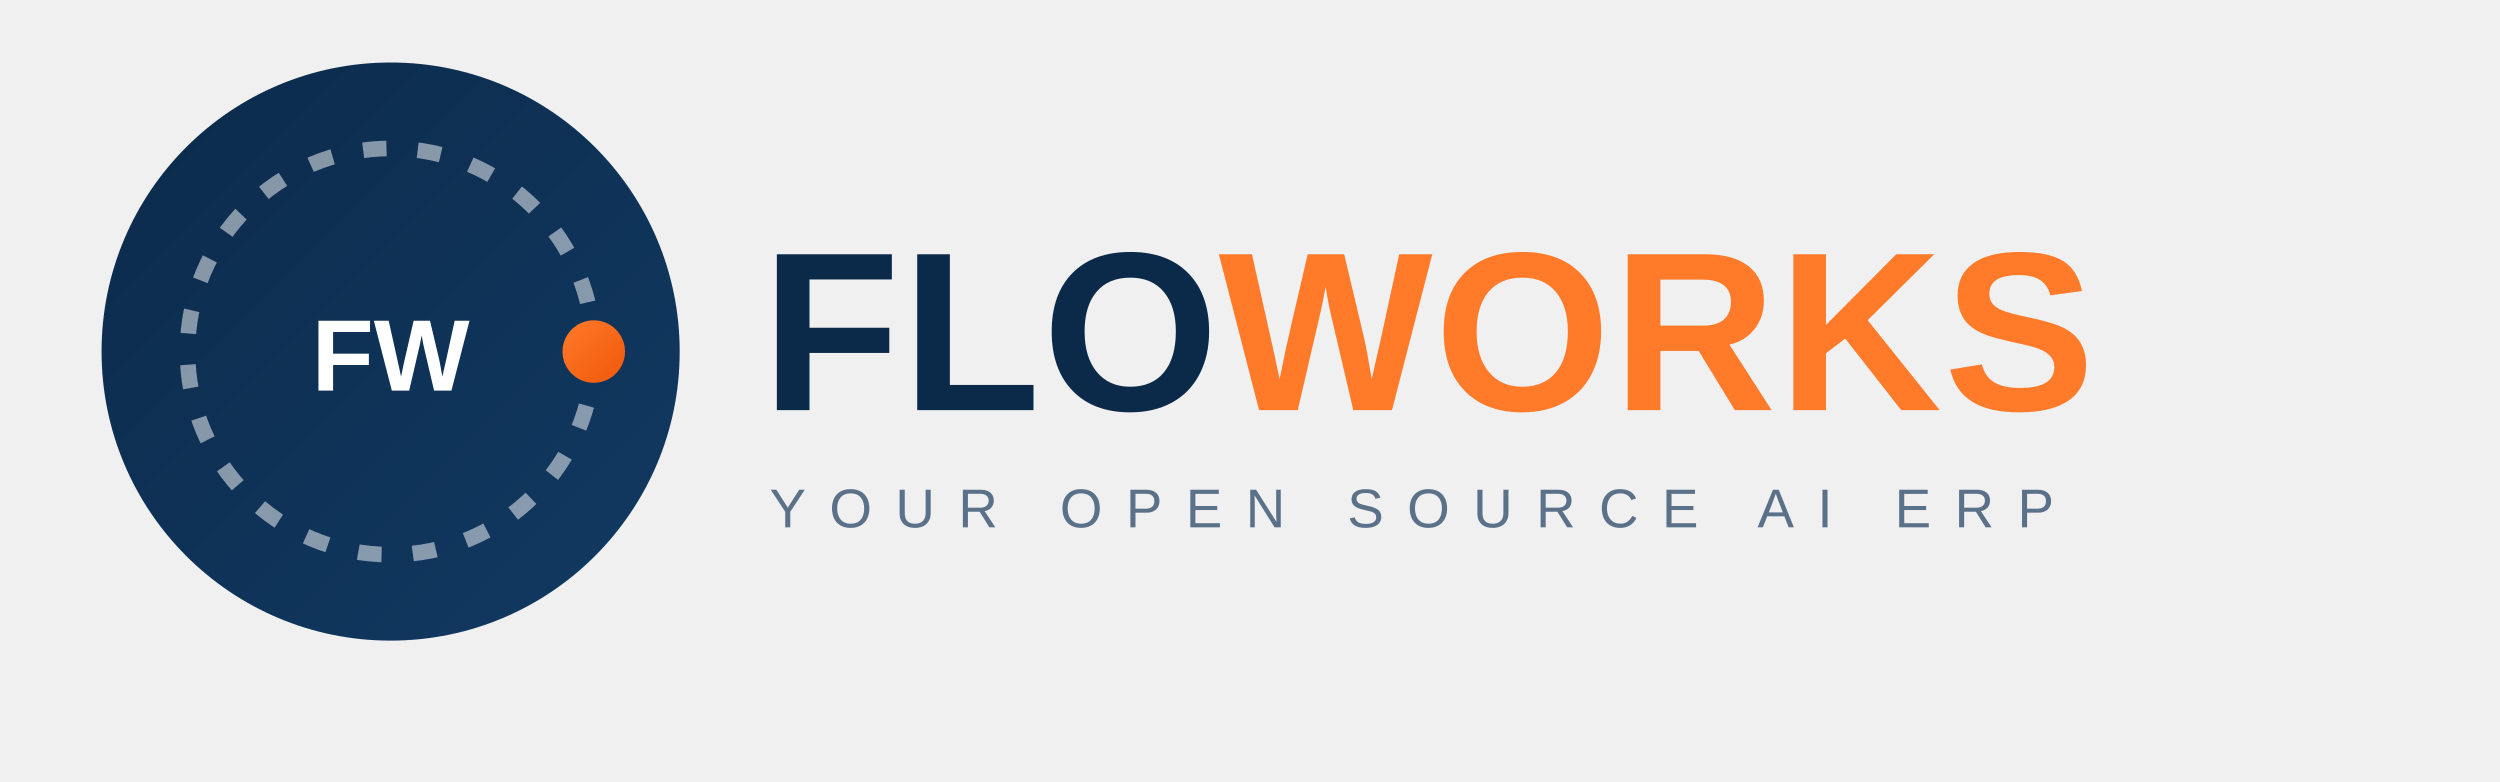
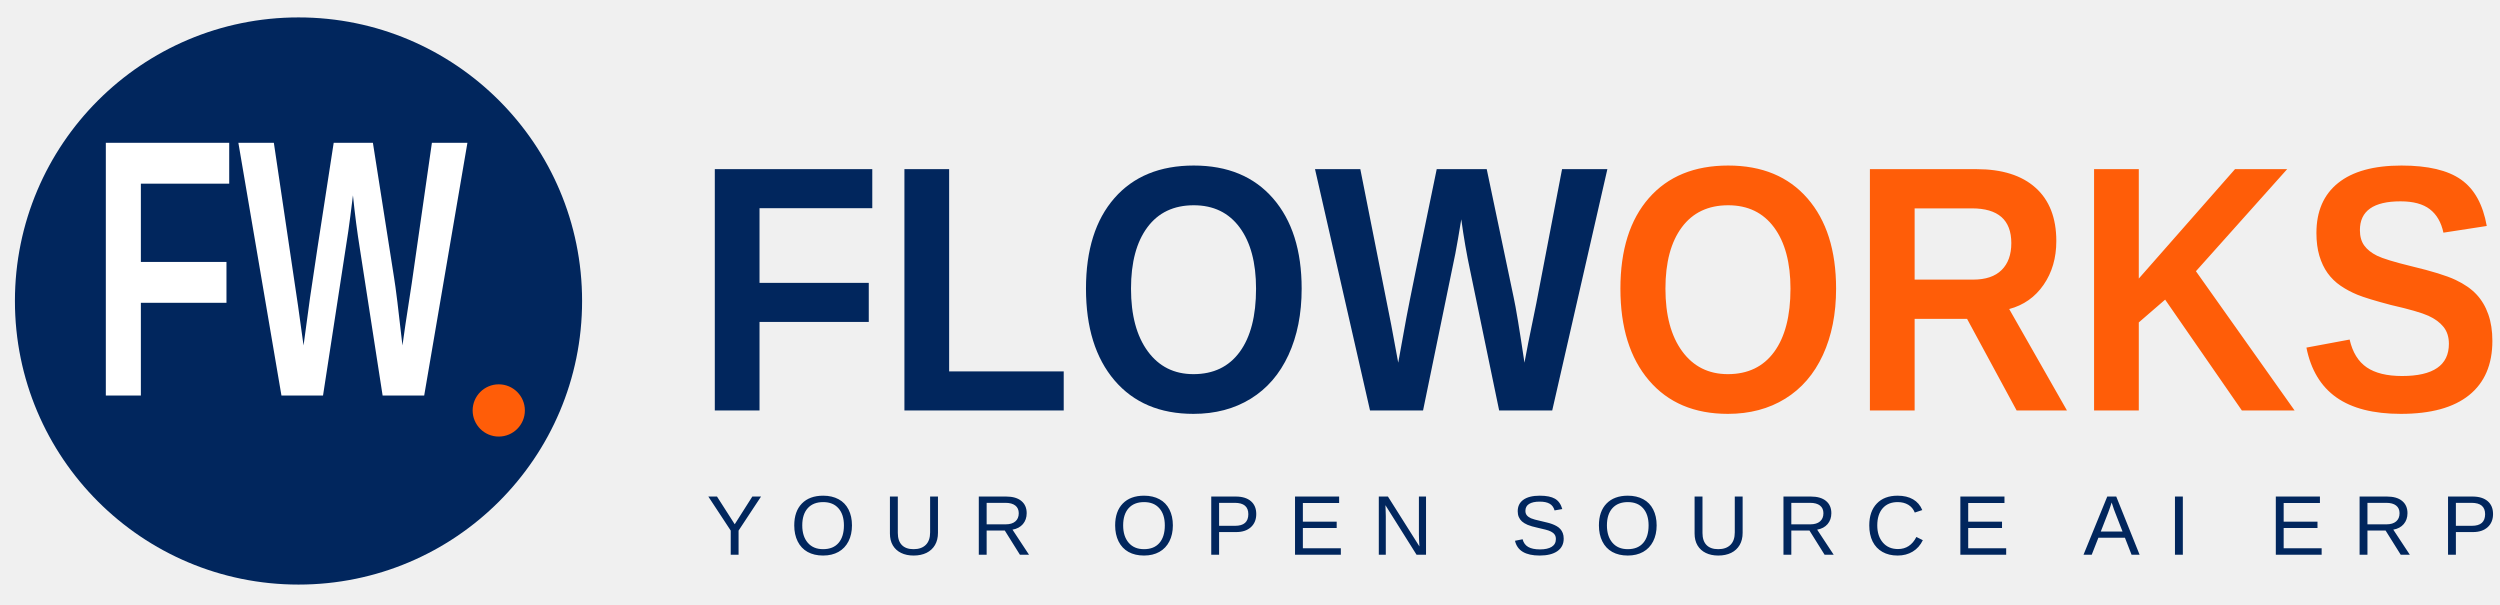
- <svg xmlns="http://www.w3.org/2000/svg" viewBox="0 0 640 200">
-   <defs>
-     <linearGradient id="navy" x1="0%" y1="0%" x2="100%" y2="100%">
-       <stop offset="0%" stop-color="#0B2A4A" />
-       <stop offset="100%" stop-color="#123A63" />
-     </linearGradient>
-     <linearGradient id="orange" x1="0%" y1="0%" x2="100%" y2="100%">
-       <stop offset="0%" stop-color="#FF7A29" />
-       <stop offset="100%" stop-color="#F0580B" />
-     </linearGradient>
-   </defs>
-   <g transform="translate(20,10)">
-     <circle cx="80" cy="80" r="74" fill="url(#navy)" />
-     <circle cx="80" cy="80" r="52" fill="none" stroke="#FFFFFF" stroke-width="4" opacity="0.5" stroke-dasharray="6 8" />
-     <circle cx="132" cy="80" r="8" fill="url(#orange)" />
-     <text x="80" y="90" text-anchor="middle" font-family="Arial, Helvetica, sans-serif" font-weight="800" font-size="26" fill="#FFFFFF">FW</text>
+ <svg xmlns="http://www.w3.org/2000/svg" viewBox="0 0 1005 243" width="1005" height="243">
+   <circle cx="120" cy="121" r="114" fill="#01265D" />
+   <g transform="translate(112,159) scale(0.94,1.42)">
+     <text x="0" y="0" text-anchor="middle" font-family="Liberation Sans, Arial, Helvetica, sans-serif" font-weight="700" font-size="104" fill="#FFFFFF">FW</text>
  </g>
-   <g transform="translate(195,0)">
-     <text x="0" y="105" font-family="Arial, Helvetica, sans-serif" font-weight="700" font-size="58" letter-spacing="0.5" fill="#0B2A4A">FLO<tspan fill="#FF7A29">WORKS</tspan>
+   <circle cx="200.5" cy="165" r="10.5" fill="#FF5D08" />
+   <g transform="translate(279,165) scale(0.885,1)">
+     <text x="0" y="0" font-family="Liberation Sans, Arial, Helvetica, sans-serif" font-weight="700" font-size="141" fill="#01265D">FLOW<tspan fill="#FF5D08">ORKS</tspan>
    </text>
-     <text x="2" y="135" font-family="Arial, Helvetica, sans-serif" font-weight="500" font-size="14" letter-spacing="6" fill="#5A7189">YOUR OPEN SOURCE AI ERP</text>
  </g>
+   <text x="284" y="223" font-family="Liberation Sans, Arial, Helvetica, sans-serif" font-weight="400" font-size="34" letter-spacing="11" fill="#01265D">YOUR OPEN SOURCE AI ERP</text>
</svg>
